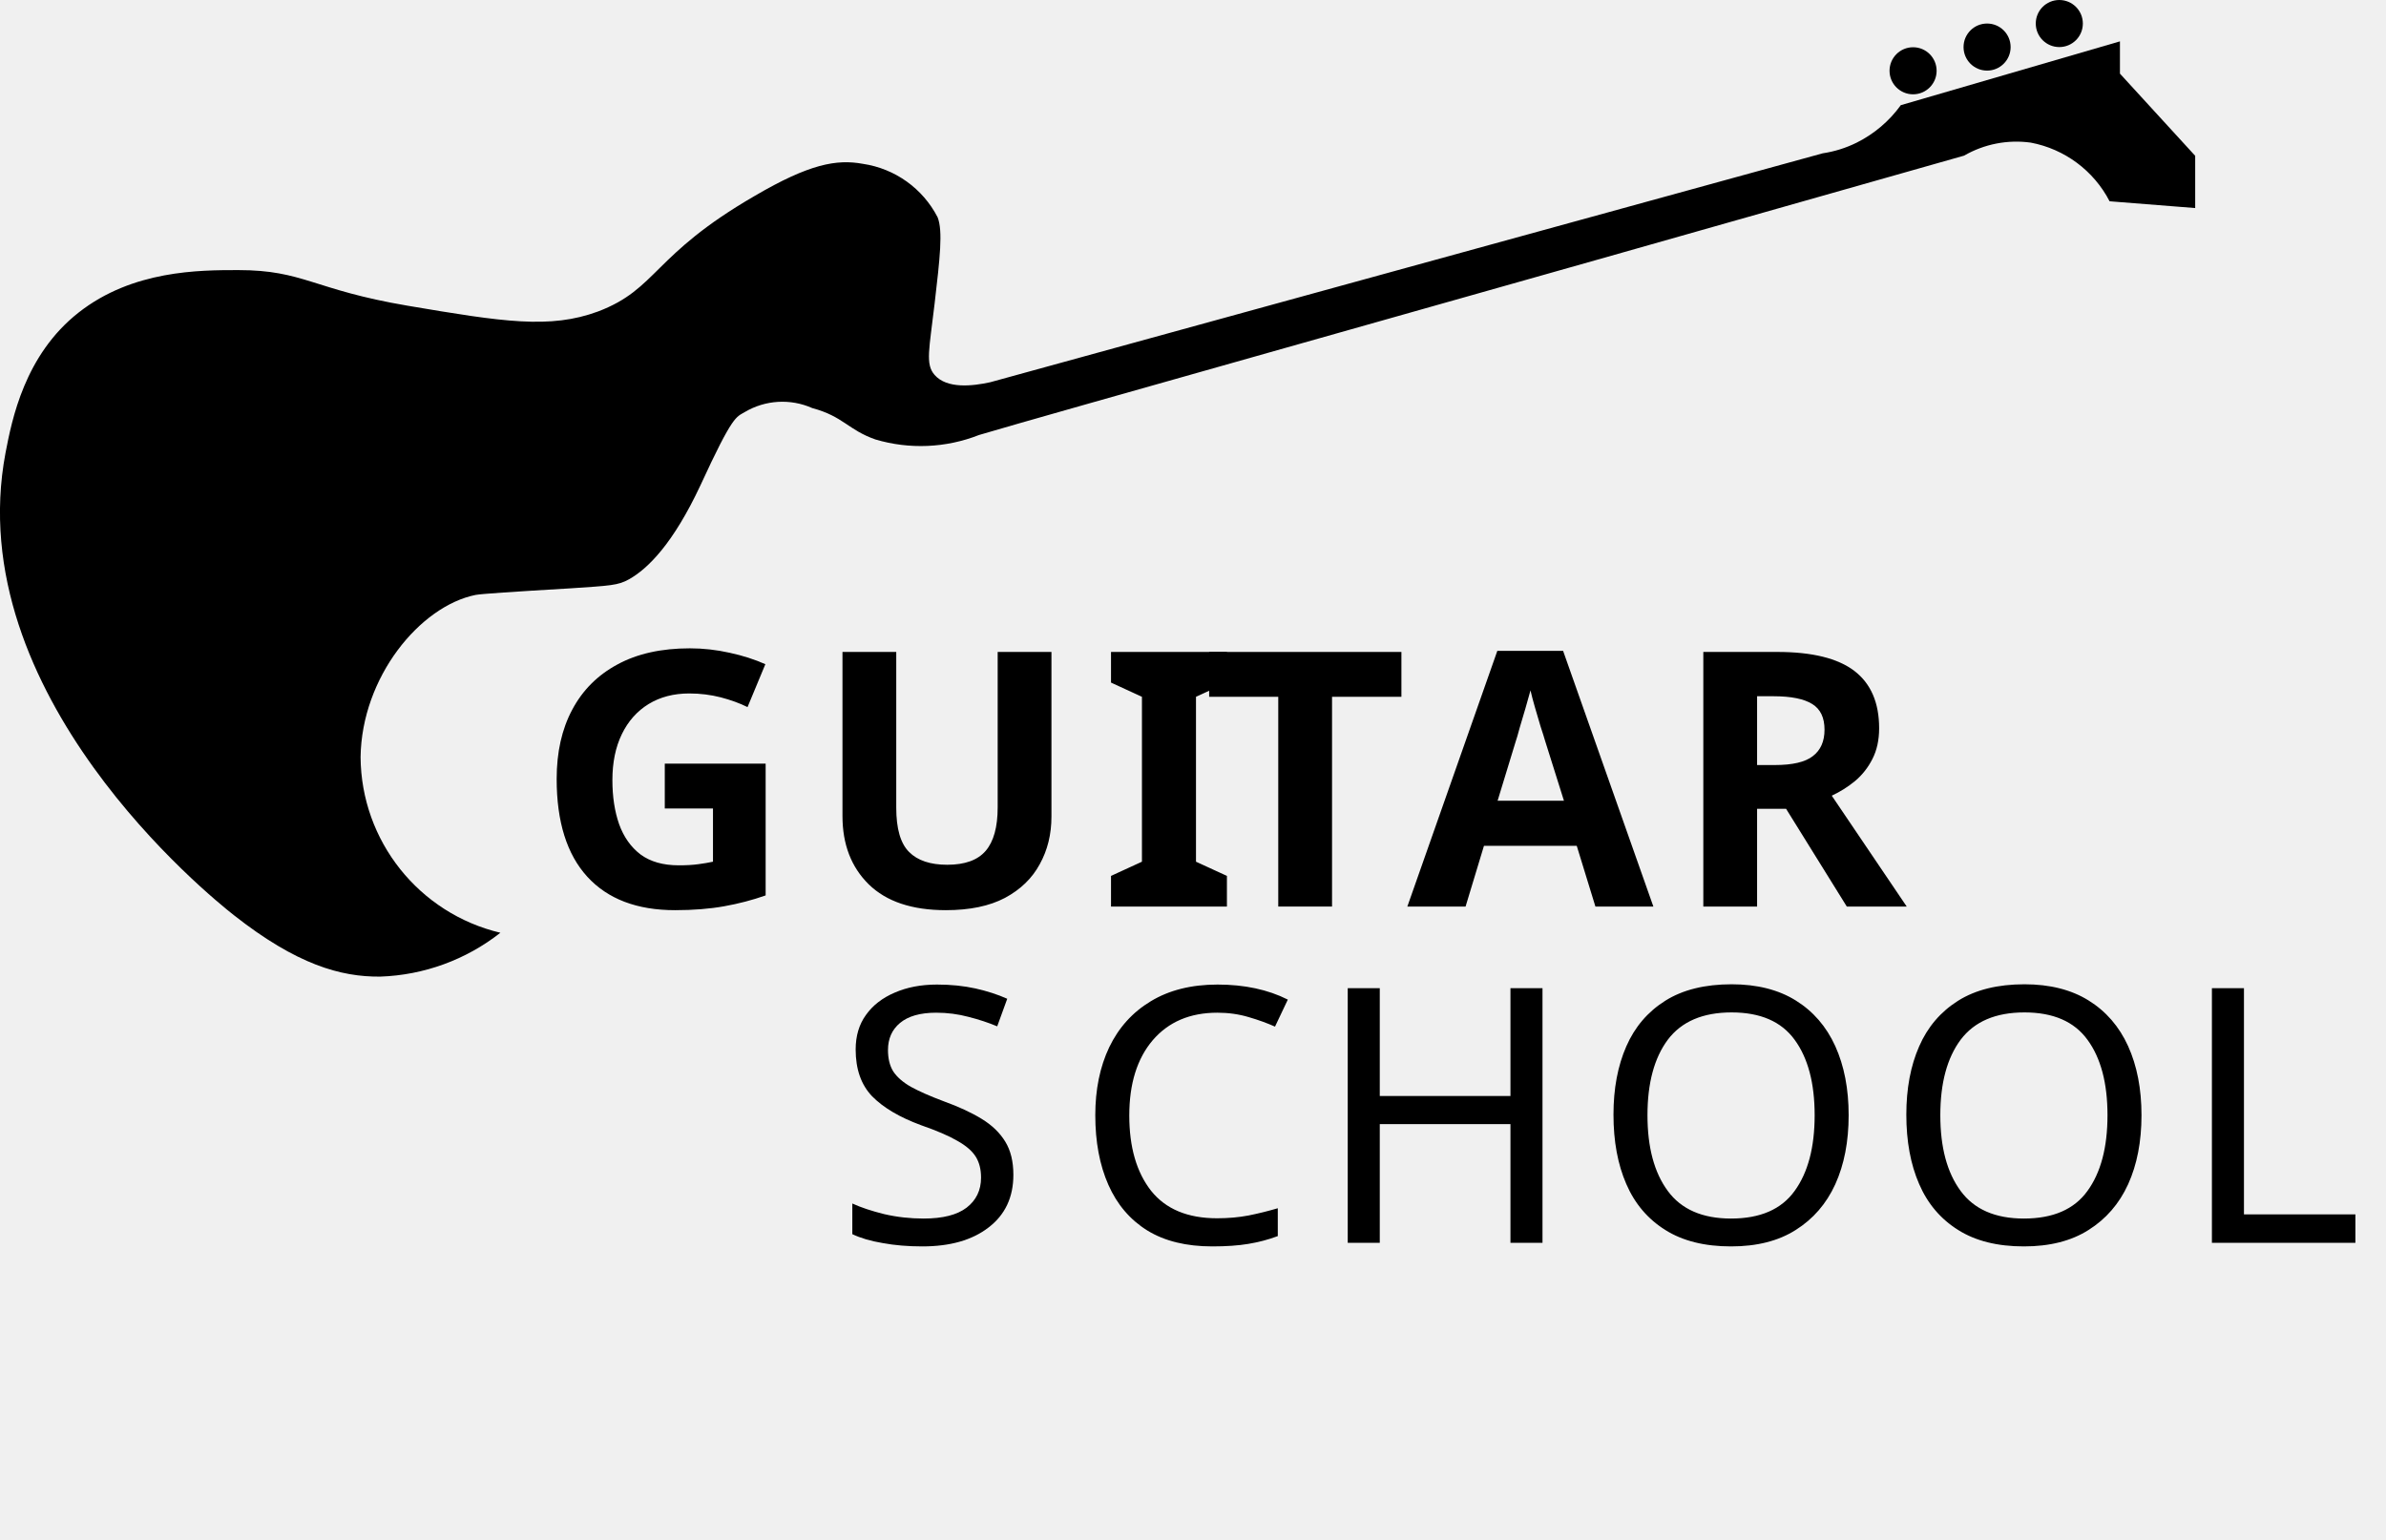
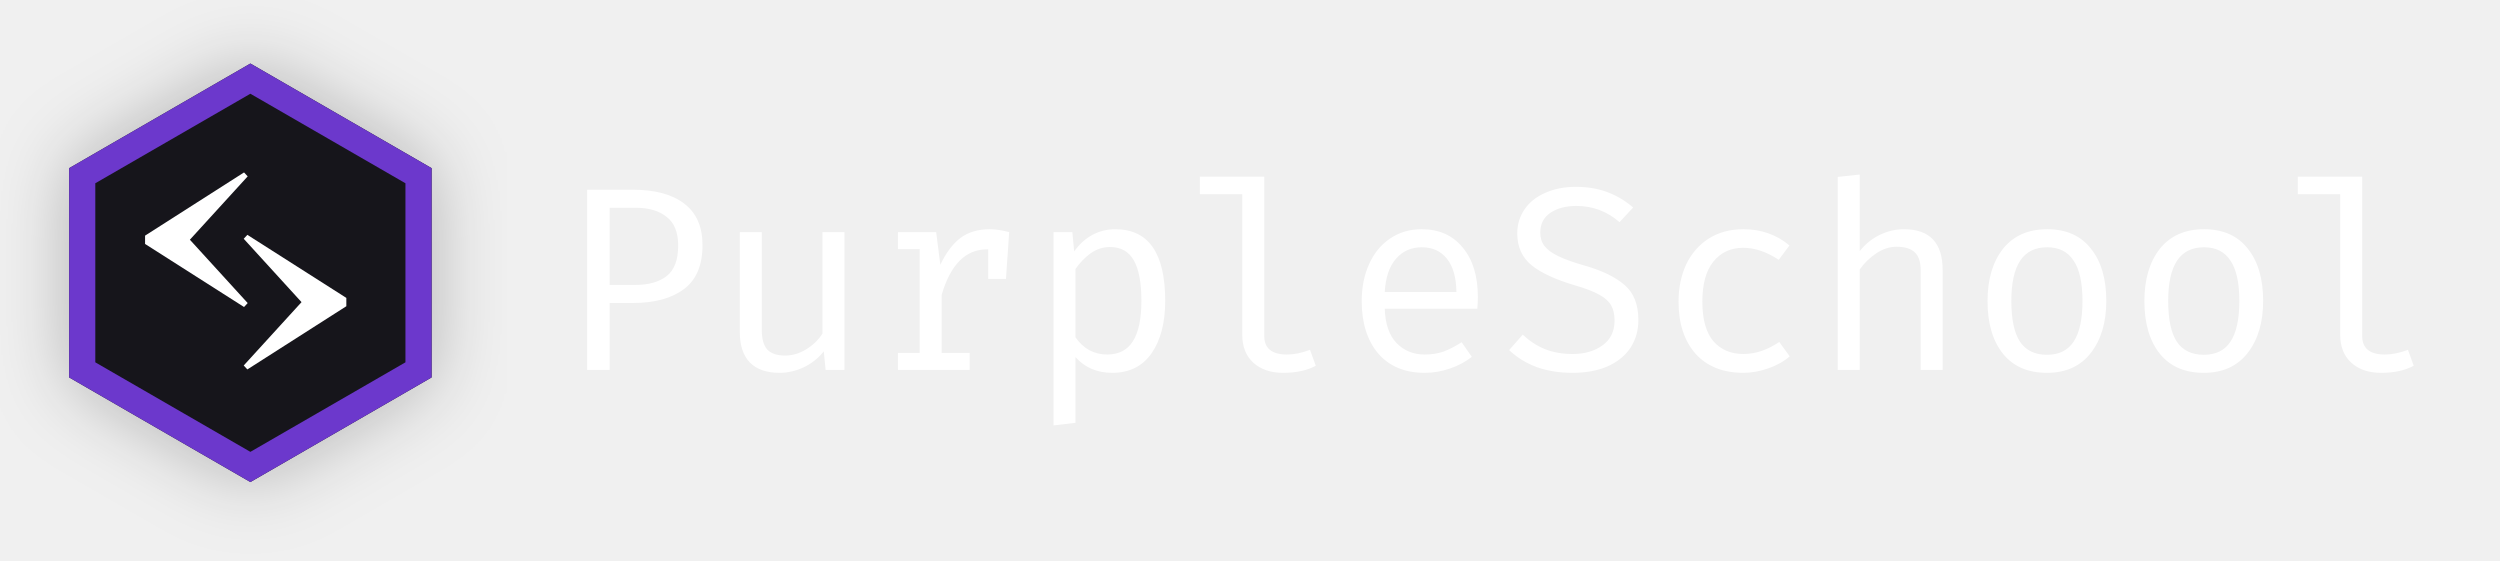
- <svg xmlns="http://www.w3.org/2000/svg" viewBox="0 0 133.8 86.33">
+ <svg xmlns="http://www.w3.org/2000/svg" width="669" height="150" viewBox="0 0 669 150" fill="none">
+   <g clip-path="url(#clip0_221_43)">
+     <g filter="url(#filter0_d_221_43)">
+       <path d="M67 17L115.497 45V101L67 129L18.503 101V45L67 17Z" fill="#16151B" />
+       <path d="M22.003 47.021L67 21.041L111.997 47.021V98.979L67 124.959L22.003 98.979V47.021Z" stroke="#6C38CC" stroke-width="7" />
+     </g>
+     <path d="M50.812 64.148L66.281 81.102L65.305 82.156L38.82 65.281V63.055L65.305 46.141L66.281 47.195L50.812 64.148Z" fill="white" />
+     <path d="M80.688 80.852L65.219 63.898L66.195 62.844L92.68 79.719L92.68 81.945L66.195 98.859L65.219 97.805L80.688 80.852Z" fill="white" />
+     <path d="M187.99 65.61C187.99 70.977 186.333 74.897 183.02 77.37C179.707 79.843 175.157 81.08 169.37 81.08H163.14V99H157.12V50.77H169.37C175.297 50.77 179.87 52.007 183.09 54.48C186.357 56.953 187.99 60.663 187.99 65.61ZM181.48 65.68C181.48 62.18 180.453 59.637 178.4 58.05C176.393 56.417 173.64 55.6 170.14 55.6H163.14V76.25H169.93C173.57 76.25 176.393 75.457 178.4 73.87C180.453 72.283 181.48 69.553 181.48 65.68ZM203.853 88.29C203.853 90.67 204.343 92.42 205.323 93.54C206.349 94.613 207.936 95.15 210.083 95.15C212.043 95.15 213.933 94.59 215.753 93.47C217.573 92.35 219.019 90.95 220.093 89.27V62.11H225.973V99H220.933L220.443 94.03C218.996 95.85 217.199 97.273 215.053 98.3C212.953 99.28 210.806 99.77 208.613 99.77C205.113 99.77 202.453 98.837 200.633 96.97C198.859 95.103 197.973 92.42 197.973 88.92V62.11H203.853V88.29ZM264.865 61.34C266.359 61.34 268.085 61.597 270.045 62.11L269.205 74.64H264.445V66.73H264.095C258.402 66.73 254.365 70.79 251.985 78.91V94.45H259.475V99H240.295V94.45H246.105V66.66H240.295V62.11H250.515L251.635 70.86C253.129 67.687 254.902 65.307 256.955 63.72C259.055 62.133 261.692 61.34 264.865 61.34ZM298.438 61.34C307.351 61.34 311.808 67.733 311.808 80.52C311.808 86.353 310.595 91.02 308.168 94.52C305.741 98.02 302.218 99.77 297.598 99.77C293.585 99.77 290.318 98.37 287.798 95.57V113.14L281.918 113.84V62.11H286.958L287.448 67.29C288.801 65.377 290.411 63.907 292.278 62.88C294.191 61.853 296.245 61.34 298.438 61.34ZM297.038 66.1C295.171 66.1 293.445 66.66 291.858 67.78C290.318 68.9 288.965 70.3 287.798 71.98V90.25C288.778 91.697 289.991 92.84 291.438 93.68C292.931 94.473 294.541 94.87 296.268 94.87C299.348 94.87 301.635 93.703 303.128 91.37C304.668 88.99 305.438 85.373 305.438 80.52C305.438 75.667 304.761 72.05 303.408 69.67C302.055 67.29 299.931 66.1 297.038 66.1ZM338.311 89.9C338.311 93.213 340.341 94.87 344.401 94.87C346.314 94.87 348.367 94.45 350.561 93.61L352.101 97.88C349.767 99.14 346.851 99.77 343.351 99.77C340.037 99.77 337.377 98.86 335.371 97.04C333.411 95.22 332.431 92.747 332.431 89.62V51.96H321.091V47.27H338.311V89.9ZM370.553 82.62C370.693 86.68 371.743 89.737 373.703 91.79C375.71 93.843 378.23 94.87 381.263 94.87C383.083 94.87 384.74 94.613 386.233 94.1C387.773 93.54 389.407 92.7 391.133 91.58L393.863 95.5C392.137 96.853 390.153 97.903 387.913 98.65C385.72 99.397 383.503 99.77 381.263 99.77C375.943 99.77 371.79 98.043 368.803 94.59C365.863 91.09 364.393 86.423 364.393 80.59C364.393 76.903 365.047 73.613 366.353 70.72C367.66 67.78 369.527 65.493 371.953 63.86C374.38 62.18 377.203 61.34 380.423 61.34C385.09 61.34 388.753 62.973 391.413 66.24C394.12 69.46 395.473 73.87 395.473 79.47C395.473 80.543 395.427 81.593 395.333 82.62H370.553ZM380.493 66.17C377.647 66.17 375.337 67.197 373.563 69.25C371.79 71.257 370.787 74.22 370.553 78.14H389.733C389.687 74.267 388.847 71.303 387.213 69.25C385.58 67.197 383.34 66.17 380.493 66.17ZM438.426 85.63C438.426 88.43 437.726 90.903 436.326 93.05C434.926 95.15 432.896 96.807 430.236 98.02C427.576 99.187 424.426 99.77 420.786 99.77C417.286 99.77 414.089 99.257 411.196 98.23C408.349 97.157 405.899 95.64 403.846 93.68L407.486 89.55C409.259 91.23 411.219 92.513 413.366 93.4C415.559 94.287 418.056 94.73 420.856 94.73C424.029 94.73 426.689 93.96 428.836 92.42C430.983 90.88 432.056 88.663 432.056 85.77C432.056 84.137 431.753 82.783 431.146 81.71C430.539 80.637 429.466 79.68 427.926 78.84C426.433 78 424.309 77.183 421.556 76.39C416.329 74.85 412.433 73.053 409.866 71C407.299 68.9 406.016 66.053 406.016 62.46C406.016 60.08 406.669 57.933 407.976 56.02C409.283 54.107 411.126 52.637 413.506 51.61C415.886 50.537 418.593 50 421.626 50C424.799 50 427.623 50.467 430.096 51.4C432.616 52.333 434.926 53.71 437.026 55.53L433.386 59.45C430.073 56.557 426.223 55.11 421.836 55.11C419.036 55.11 416.726 55.717 414.906 56.93C413.086 58.143 412.176 59.917 412.176 62.25C412.176 63.65 412.549 64.84 413.296 65.82C414.043 66.8 415.279 67.71 417.006 68.55C418.733 69.39 421.159 70.253 424.286 71.14C428.813 72.447 432.289 74.15 434.716 76.25C437.189 78.35 438.426 81.477 438.426 85.63ZM466.539 94.73C469.759 94.73 472.955 93.657 476.129 91.51L478.929 95.36C477.389 96.713 475.475 97.787 473.189 98.58C470.902 99.373 468.685 99.77 466.539 99.77C461.079 99.77 456.809 98.067 453.729 94.66C450.695 91.207 449.179 86.563 449.179 80.73C449.179 77.043 449.855 73.73 451.209 70.79C452.609 67.85 454.615 65.54 457.229 63.86C459.842 62.18 462.945 61.34 466.539 61.34C471.299 61.34 475.405 62.787 478.859 65.68L475.989 69.53C472.769 67.383 469.595 66.31 466.469 66.31C463.155 66.31 460.495 67.547 458.489 70.02C456.529 72.447 455.549 76.017 455.549 80.73C455.549 85.443 456.529 88.967 458.489 91.3C460.495 93.587 463.179 94.73 466.539 94.73ZM497.661 67.22C499.108 65.353 500.881 63.907 502.981 62.88C505.081 61.853 507.251 61.34 509.491 61.34C516.398 61.34 519.851 64.98 519.851 72.26V99H513.971V72.33C513.971 70.137 513.458 68.55 512.431 67.57C511.405 66.543 509.771 66.03 507.531 66.03C505.618 66.03 503.775 66.637 502.001 67.85C500.228 69.063 498.781 70.487 497.661 72.12V99H491.781V47.34L497.661 46.71V67.22ZM547.824 61.34C552.911 61.34 556.807 63.067 559.514 66.52C562.267 69.927 563.644 74.593 563.644 80.52C563.644 86.307 562.244 90.973 559.444 94.52C556.691 98.02 552.794 99.77 547.754 99.77C542.667 99.77 538.747 98.067 535.994 94.66C533.241 91.207 531.864 86.517 531.864 80.59C531.864 74.757 533.241 70.09 535.994 66.59C538.794 63.09 542.737 61.34 547.824 61.34ZM547.824 66.17C544.604 66.17 542.201 67.36 540.614 69.74C539.027 72.12 538.234 75.737 538.234 80.59C538.234 85.443 539.004 89.06 540.544 91.44C542.131 93.773 544.534 94.94 547.754 94.94C550.974 94.94 553.354 93.773 554.894 91.44C556.481 89.06 557.274 85.42 557.274 80.52C557.274 75.667 556.481 72.073 554.894 69.74C553.354 67.36 550.997 66.17 547.824 66.17ZM589.797 61.34C594.883 61.34 598.78 63.067 601.487 66.52C604.24 69.927 605.617 74.593 605.617 80.52C605.617 86.307 604.217 90.973 601.417 94.52C598.663 98.02 594.767 99.77 589.727 99.77C584.64 99.77 580.72 98.067 577.967 94.66C575.213 91.207 573.837 86.517 573.837 80.59C573.837 74.757 575.213 70.09 577.967 66.59C580.767 63.09 584.71 61.34 589.797 61.34ZM589.797 66.17C586.577 66.17 584.173 67.36 582.587 69.74C581 72.12 580.207 75.737 580.207 80.59C580.207 85.443 580.977 89.06 582.517 91.44C584.103 93.773 586.507 94.94 589.727 94.94C592.947 94.94 595.327 93.773 596.867 91.44C598.453 89.06 599.247 85.42 599.247 80.52C599.247 75.667 598.453 72.073 596.867 69.74C595.327 67.36 592.97 66.17 589.797 66.17ZM632.119 89.9C632.119 93.213 634.149 94.87 638.209 94.87C640.123 94.87 642.176 94.45 644.369 93.61L645.909 97.88C643.576 99.14 640.659 99.77 637.159 99.77C633.846 99.77 631.186 98.86 629.179 97.04C627.219 95.22 626.239 92.747 626.239 89.62V51.96H614.899V47.27H632.119V89.9Z" fill="white" />
+   </g>
  <defs>
-     <style>.cls-1,.cls-4{font-size:20px;}.cls-1{font-family:AktivGrotesk-Bold, Aktiv Grotesk;font-weight:700;letter-spacing:0.05em;}.cls-2{letter-spacing:-0.04em;}.cls-3{letter-spacing:0.05em;}.cls-4{font-family:AktivGrotesk-Light, Aktiv Grotesk;font-weight:300;letter-spacing:0.03em;}.cls-5{letter-spacing:0.04em;}</style>
+     <filter id="filter0_d_221_43" x="-1.498" y="-3" width="136.995" height="152" filterUnits="userSpaceOnUse" color-interpolation-filters="sRGB">
+       <feFlood flood-opacity="0" result="BackgroundImageFix" />
+       <feColorMatrix in="SourceAlpha" type="matrix" values="0 0 0 0 0 0 0 0 0 0 0 0 0 0 0 0 0 0 127 0" result="hardAlpha" />
+       <feOffset />
+       <feGaussianBlur stdDeviation="10" />
+       <feColorMatrix type="matrix" values="0 0 0 0 0 0 0 0 0 0 0 0 0 0 0 0 0 0 0.25 0" />
+       <feBlend mode="normal" in2="BackgroundImageFix" result="effect1_dropShadow_221_43" />
+       <feBlend mode="normal" in="SourceGraphic" in2="effect1_dropShadow_221_43" result="shape" />
+     </filter>
+     <clipPath id="clip0_221_43">
+       <rect width="669" height="150" fill="white" />
+     </clipPath>
  </defs>
-   <g id="Слой_2" data-name="Слой 2">
-     <g id="Слой_2-2" data-name="Слой 2">
-       <path d="M28.06,52.32a10.2,10.2,0,0,1-7.84-9.85c.06-4.49,3.33-8.47,6.45-9.1C27,33.31,28.62,33.2,32,33c2.22-.15,2.66-.16,3.28-.51,1.06-.6,2.47-2,4-5.27,1.84-4,2-3.81,2.49-4.11a4.13,4.13,0,0,1,3.78-.22c1.75.47,2,1.22,3.54,1.76a8.92,8.92,0,0,0,5.81-.25c4-1.19,25.58-7.23,55.24-15.67A5.87,5.87,0,0,1,113.88,8a6.29,6.29,0,0,1,4.42,3.29l4.8.38c0-1,0-2,0-2.93l-4.22-4.61c0-.6,0-1.2,0-1.81L106.59,5.9A6.78,6.78,0,0,1,104.12,8a6.42,6.42,0,0,1-1.91.6L55.53,21.44c-1,.22-2.43.38-3.12-.41-.53-.6-.3-1.43,0-4s.47-4.07.17-4.84a5.64,5.64,0,0,0-4.19-3c-1.47-.27-3,0-6.07,1.8-5.74,3.32-5.44,5.21-8.78,6.48-2.7,1-5.35.58-10.67-.32s-5.83-2-9.51-2c-2.17,0-5.92,0-8.95,2.38s-3.74,6-4.1,7.87c-2.56,13.55,11.45,24.87,12.8,25.93,3.53,2.78,6,3.47,8.21,3.45A11.53,11.53,0,0,0,28.06,52.32Z" />
-       <circle cx="107.28" cy="3.97" r="1.32" />
-       <circle cx="111.43" cy="2.64" r="1.32" />
-       <circle cx="115.48" cy="1.32" r="1.32" />
-       <text class="cls-1" transform="translate(30.06 50.85)">GUI<tspan class="cls-2" x="37.34" y="0">T</tspan>
-         <tspan class="cls-3" x="48.86" y="0">AR</tspan>
-       </text>
-       <text class="cls-4" transform="translate(46.78 69.71)">S<tspan class="cls-5" x="13.42" y="0">CHOOL</tspan>
-       </text>
-     </g>
-   </g>
</svg>
